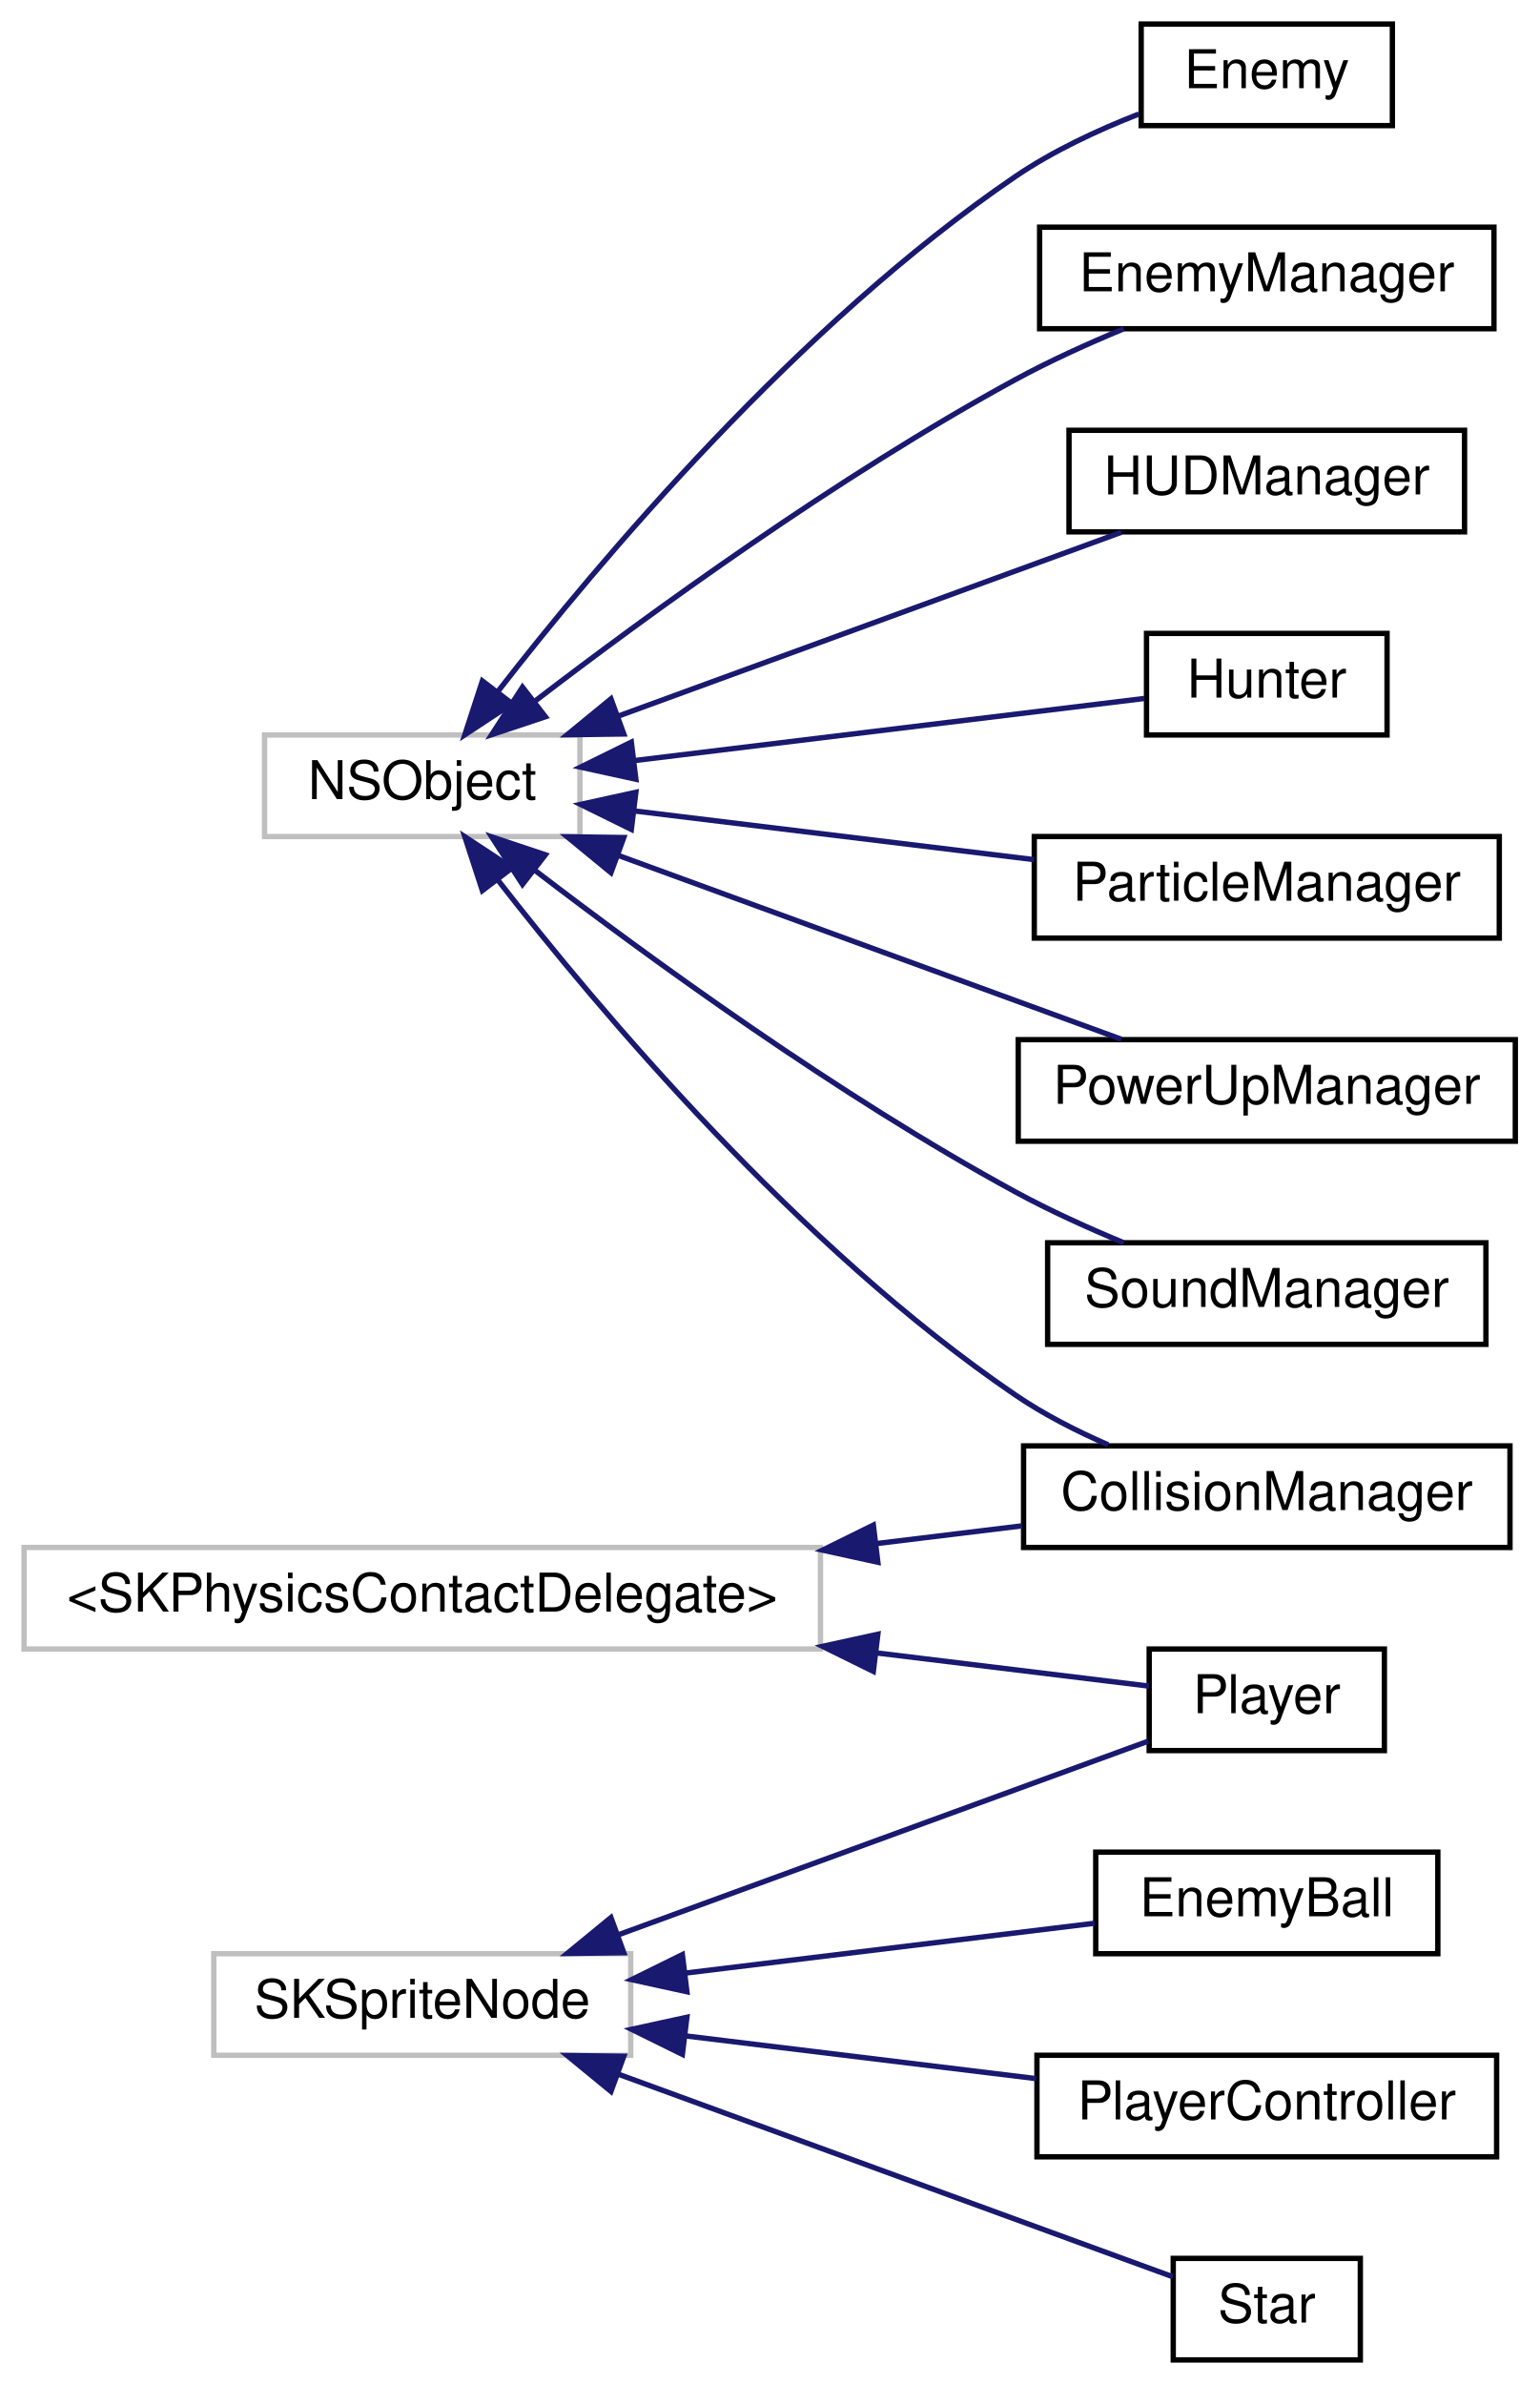
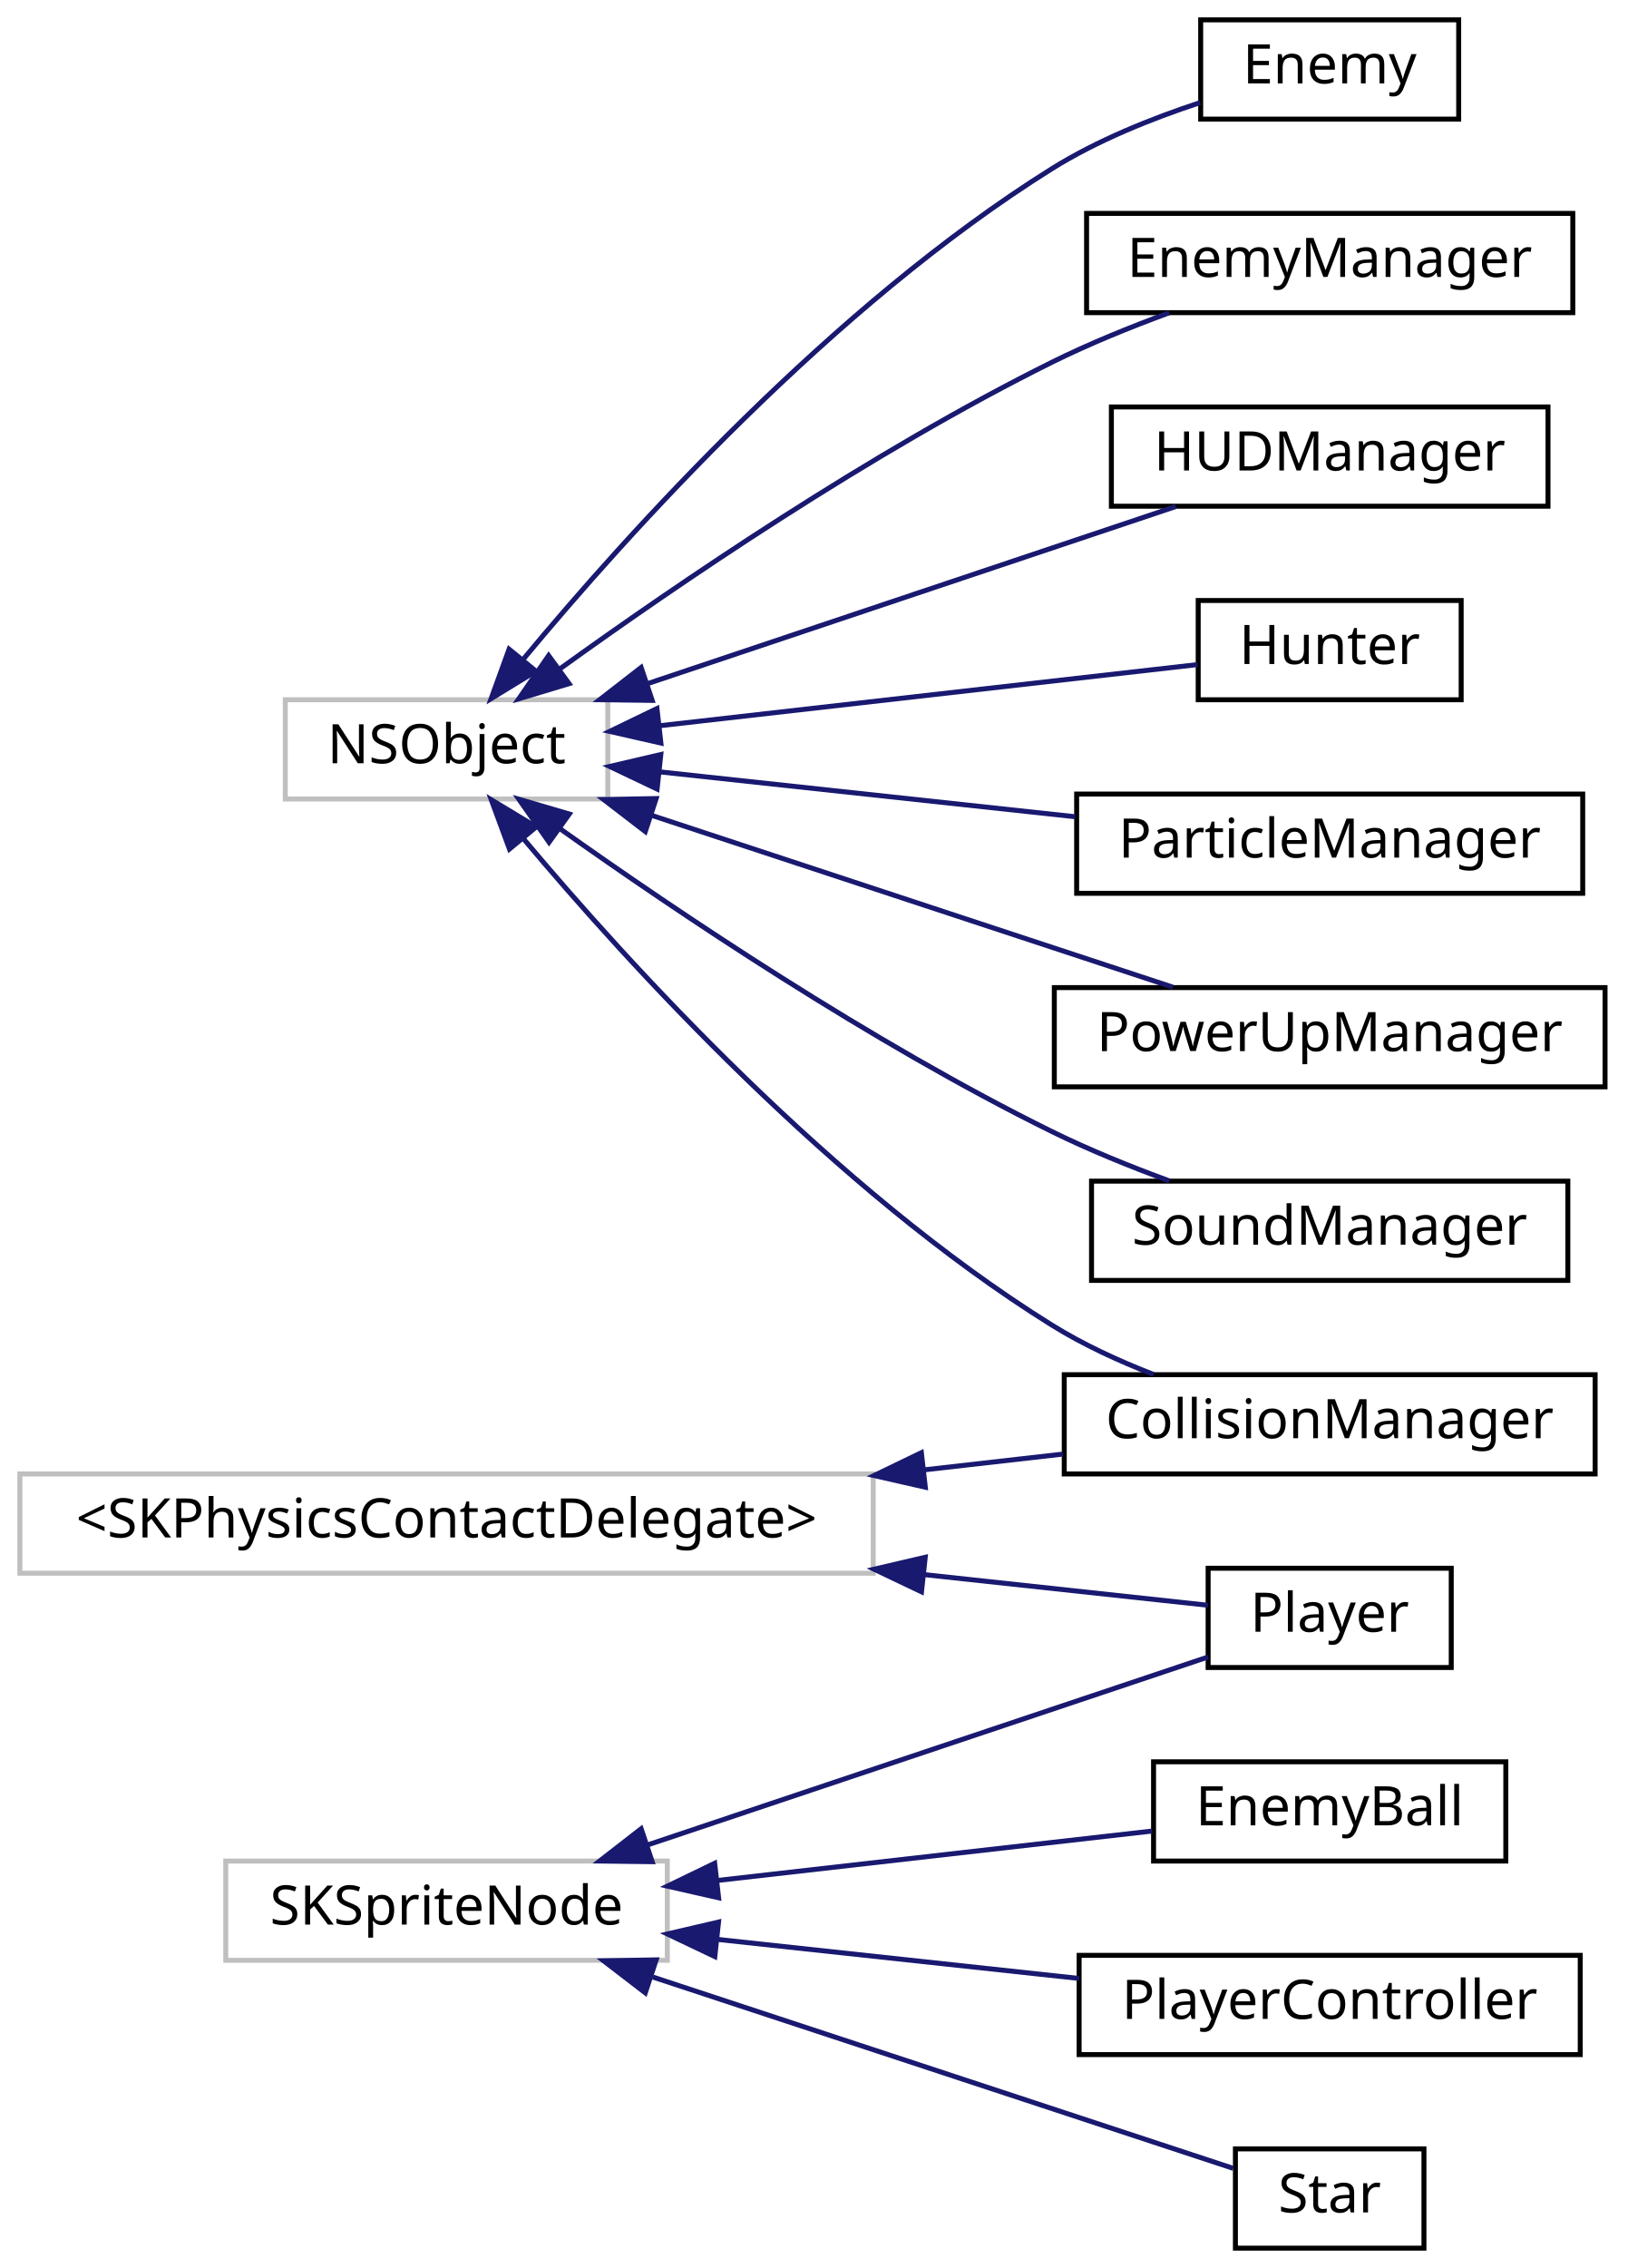
- <svg xmlns="http://www.w3.org/2000/svg" xmlns:xlink="http://www.w3.org/1999/xlink" width="288pt" height="446pt" viewBox="0.00 0.00 288.00 446.00">
-   <g id="graph0" class="graph" transform="scale(1 1) rotate(0) translate(4 442)">
-     <polygon fill="white" stroke="white" points="-4,4 -4,-442 284,-442 284,4 -4,4" />
+ <svg xmlns="http://www.w3.org/2000/svg" xmlns:xlink="http://www.w3.org/1999/xlink" width="328pt" height="457pt" viewBox="0.00 0.00 328.00 457.00">
+   <g id="graph0" class="graph" transform="scale(1 1) rotate(0) translate(4 453)">
+     <polygon fill="white" stroke="white" points="-4,4 -4,-453 324,-453 324,4 -4,4" />
    <g id="node1" class="node">
-       <polygon fill="white" stroke="#bfbfbf" points="45.5,-285.5 45.5,-304.5 104.5,-304.5 104.5,-285.5 45.5,-285.5" />
-       <text text-anchor="middle" x="75" y="-292.5" font-family="Helvetica,sans-Serif" font-size="10.00">NSObject</text>
+       <polygon fill="white" stroke="#bfbfbf" points="53.5,-292 53.5,-312 118.5,-312 118.5,-292 53.5,-292" />
+       <text text-anchor="middle" x="86" y="-299.2" font-family="Segoe UI Semibold" font-size="11.00">NSObject</text>
    </g>
    <g id="node2" class="node">
      <g id="a_node2">
        <a xlink:href="interface_collision_manager.html" target="_top" xlink:title="Handles collision events from SpriteKit and hands them over. ">
-           <polygon fill="white" stroke="black" points="187.5,-152.5 187.5,-171.5 278.5,-171.5 278.5,-152.5 187.5,-152.5" />
-           <text text-anchor="middle" x="233" y="-159.5" font-family="Helvetica,sans-Serif" font-size="10.00">CollisionManager</text>
+           <polygon fill="white" stroke="black" points="210.5,-156 210.5,-176 317.5,-176 317.5,-156 210.5,-156" />
+           <text text-anchor="middle" x="264" y="-163.2" font-family="Segoe UI Semibold" font-size="11.00">CollisionManager</text>
        </a>
      </g>
    </g>
    <g id="edge1" class="edge">
-       <path fill="none" stroke="midnightblue" d="M89.1,-277.421C108.103,-252.959 145.497,-208.56 186,-181 191.286,-177.403 197.36,-174.298 203.324,-171.701" />
-       <polygon fill="midnightblue" stroke="midnightblue" points="86.247,-275.391 82.96,-285.464 91.81,-279.639 86.247,-275.391" />
+       <path fill="none" stroke="midnightblue" d="M101.6,-283.882C122.694,-258.762 164.015,-213.365 208,-186 214.298,-182.082 221.476,-178.772 228.521,-176.042" />
+       <polygon fill="midnightblue" stroke="midnightblue" points="98.681,-281.919 95.012,-291.858 104.079,-286.377 98.681,-281.919" />
    </g>
    <g id="node3" class="node">
      <g id="a_node3">
        <a xlink:href="interface_enemy.html" target="_top" xlink:title="Represents any game obstacle for the player. ">
-           <polygon fill="white" stroke="black" points="209.5,-418.5 209.5,-437.5 256.5,-437.5 256.5,-418.5 209.5,-418.5" />
-           <text text-anchor="middle" x="233" y="-425.5" font-family="Helvetica,sans-Serif" font-size="10.00">Enemy</text>
+           <polygon fill="white" stroke="black" points="238,-429 238,-449 290,-449 290,-429 238,-429" />
+           <text text-anchor="middle" x="264" y="-436.2" font-family="Segoe UI Semibold" font-size="11.00">Enemy</text>
        </a>
      </g>
    </g>
    <g id="edge2" class="edge">
-       <path fill="none" stroke="midnightblue" d="M89.1,-312.579C108.103,-337.041 145.497,-381.44 186,-409 193.001,-413.764 201.383,-417.664 209.062,-420.665" />
-       <polygon fill="midnightblue" stroke="midnightblue" points="91.81,-310.361 82.96,-304.536 86.247,-314.609 91.81,-310.361" />
+       <path fill="none" stroke="midnightblue" d="M101.566,-320.282C122.619,-345.628 163.892,-391.427 208,-419 217.132,-424.709 228.132,-429.119 237.886,-432.327" />
+       <polygon fill="midnightblue" stroke="midnightblue" points="104.028,-317.764 94.991,-312.234 98.607,-322.192 104.028,-317.764" />
    </g>
    <g id="node4" class="node">
      <g id="a_node4">
        <a xlink:href="interface_enemy_manager.html" target="_top" xlink:title="Responsible for handling all enemies. ">
-           <polygon fill="white" stroke="black" points="190.5,-380.5 190.5,-399.5 275.5,-399.5 275.5,-380.5 190.5,-380.5" />
-           <text text-anchor="middle" x="233" y="-387.5" font-family="Helvetica,sans-Serif" font-size="10.00">EnemyManager</text>
+           <polygon fill="white" stroke="black" points="215,-390 215,-410 313,-410 313,-390 215,-390" />
+           <text text-anchor="middle" x="264" y="-397.2" font-family="Segoe UI Semibold" font-size="11.00">EnemyManager</text>
        </a>
      </g>
    </g>
    <g id="edge3" class="edge">
-       <path fill="none" stroke="midnightblue" d="M96.003,-310.767C117.431,-327.182 152.845,-352.967 186,-371 192.376,-374.468 199.52,-377.706 206.242,-380.491" />
-       <polygon fill="midnightblue" stroke="midnightblue" points="98.035,-307.914 87.985,-304.56 93.751,-313.449 98.035,-307.914" />
+       <path fill="none" stroke="midnightblue" d="M108.788,-318.183C132.357,-335.168 171.473,-361.872 208,-380 215.463,-383.704 223.788,-387.087 231.657,-389.975" />
+       <polygon fill="midnightblue" stroke="midnightblue" points="110.699,-315.245 100.555,-312.188 106.578,-320.904 110.699,-315.245" />
    </g>
    <g id="node5" class="node">
      <g id="a_node5">
        <a xlink:href="interface_h_u_d_manager.html" target="_top" xlink:title="Displays information for the player. ">
-           <polygon fill="white" stroke="black" points="196,-342.5 196,-361.5 270,-361.5 270,-342.5 196,-342.5" />
-           <text text-anchor="middle" x="233" y="-349.5" font-family="Helvetica,sans-Serif" font-size="10.00">HUDManager</text>
+           <polygon fill="white" stroke="black" points="220,-351 220,-371 308,-371 308,-351 220,-351" />
+           <text text-anchor="middle" x="264" y="-358.2" font-family="Segoe UI Semibold" font-size="11.00">HUDManager</text>
        </a>
      </g>
    </g>
    <g id="edge4" class="edge">
-       <path fill="none" stroke="midnightblue" d="M111.758,-308.065C140.433,-318.543 180.014,-333.005 205.804,-342.428" />
-       <polygon fill="midnightblue" stroke="midnightblue" points="112.705,-304.685 102.111,-304.541 110.302,-311.26 112.705,-304.685" />
+       <path fill="none" stroke="midnightblue" d="M126.428,-315.217C158.683,-326.03 203.616,-341.093 232.998,-350.942" />
+       <polygon fill="midnightblue" stroke="midnightblue" points="127.45,-311.869 116.856,-312.009 125.225,-318.506 127.45,-311.869" />
    </g>
    <g id="node6" class="node">
      <g id="a_node6">
        <a xlink:href="interface_hunter.html" target="_top" xlink:title="Advanced enemy that tries to catch the player. ">
-           <polygon fill="white" stroke="black" points="210.5,-304.5 210.5,-323.5 255.5,-323.5 255.5,-304.5 210.5,-304.5" />
-           <text text-anchor="middle" x="233" y="-311.5" font-family="Helvetica,sans-Serif" font-size="10.00">Hunter</text>
+           <polygon fill="white" stroke="black" points="237.5,-312 237.5,-332 290.5,-332 290.5,-312 237.5,-312" />
+           <text text-anchor="middle" x="264" y="-319.2" font-family="Segoe UI Semibold" font-size="11.00">Hunter</text>
        </a>
      </g>
    </g>
    <g id="edge5" class="edge">
-       <path fill="none" stroke="midnightblue" d="M114.768,-299.722C144.84,-303.384 185.432,-308.328 210.109,-311.334" />
-       <polygon fill="midnightblue" stroke="midnightblue" points="114.963,-296.22 104.613,-298.485 114.116,-303.168 114.963,-296.22" />
+       <path fill="none" stroke="midnightblue" d="M128.9,-306.761C162.622,-310.593 208.928,-315.855 237.363,-319.087" />
+       <polygon fill="midnightblue" stroke="midnightblue" points="129.204,-303.273 118.872,-305.622 128.413,-310.229 129.204,-303.273" />
    </g>
    <g id="node7" class="node">
      <g id="a_node7">
        <a xlink:href="interface_particle_manager.html" target="_top" xlink:title="Responsible for updating and drawing anything related to particles. ">
-           <polygon fill="white" stroke="black" points="189.5,-266.5 189.5,-285.5 276.5,-285.5 276.5,-266.5 189.5,-266.5" />
-           <text text-anchor="middle" x="233" y="-273.5" font-family="Helvetica,sans-Serif" font-size="10.00">ParticleManager</text>
+           <polygon fill="white" stroke="black" points="213,-273 213,-293 315,-293 315,-273 213,-273" />
+           <text text-anchor="middle" x="264" y="-280.2" font-family="Segoe UI Semibold" font-size="11.00">ParticleManager</text>
        </a>
      </g>
    </g>
    <g id="edge6" class="edge">
-       <path fill="none" stroke="midnightblue" d="M114.583,-290.301C137.301,-287.534 166.069,-284.03 189.443,-281.183" />
-       <polygon fill="midnightblue" stroke="midnightblue" points="114.116,-286.832 104.613,-291.515 114.963,-293.78 114.116,-286.832" />
+       <path fill="none" stroke="midnightblue" d="M128.839,-297.483C153.999,-294.767 186.182,-291.293 212.72,-288.428" />
+       <polygon fill="midnightblue" stroke="midnightblue" points="128.439,-294.006 118.872,-298.559 129.19,-300.966 128.439,-294.006" />
    </g>
    <g id="node8" class="node">
      <g id="a_node8">
        <a xlink:href="interface_power_up_manager.html" target="_top" xlink:title="Responsible for updating and drawing anything related to power ups. ">
-           <polygon fill="white" stroke="black" points="186.5,-228.5 186.5,-247.5 279.5,-247.5 279.5,-228.5 186.5,-228.5" />
-           <text text-anchor="middle" x="233" y="-235.5" font-family="Helvetica,sans-Serif" font-size="10.00">PowerUpManager</text>
+           <polygon fill="white" stroke="black" points="208.5,-234 208.5,-254 319.5,-254 319.5,-234 208.5,-234" />
+           <text text-anchor="middle" x="264" y="-241.2" font-family="Segoe UI Semibold" font-size="11.00">PowerUpManager</text>
        </a>
      </g>
    </g>
    <g id="edge7" class="edge">
-       <path fill="none" stroke="midnightblue" d="M111.758,-281.935C140.433,-271.457 180.014,-256.995 205.804,-247.572" />
-       <polygon fill="midnightblue" stroke="midnightblue" points="110.302,-278.74 102.111,-285.459 112.705,-285.315 110.302,-278.74" />
+       <path fill="none" stroke="midnightblue" d="M127.163,-288.764C159.144,-278.225 203.233,-263.696 232.4,-254.084" />
+       <polygon fill="midnightblue" stroke="midnightblue" points="126.059,-285.443 117.657,-291.897 128.25,-292.091 126.059,-285.443" />
    </g>
    <g id="node9" class="node">
      <g id="a_node9">
        <a xlink:href="interface_sound_manager.html" target="_top" xlink:title="Responsible for playing sound effects and music. ">
-           <polygon fill="white" stroke="black" points="192,-190.5 192,-209.5 274,-209.5 274,-190.5 192,-190.5" />
-           <text text-anchor="middle" x="233" y="-197.5" font-family="Helvetica,sans-Serif" font-size="10.00">SoundManager</text>
+           <polygon fill="white" stroke="black" points="216,-195 216,-215 312,-215 312,-195 216,-195" />
+           <text text-anchor="middle" x="264" y="-202.2" font-family="Segoe UI Semibold" font-size="11.00">SoundManager</text>
        </a>
      </g>
    </g>
    <g id="edge8" class="edge">
-       <path fill="none" stroke="midnightblue" d="M96.003,-279.233C117.431,-262.818 152.845,-237.033 186,-219 192.376,-215.532 199.52,-212.294 206.242,-209.509" />
-       <polygon fill="midnightblue" stroke="midnightblue" points="93.751,-276.551 87.985,-285.44 98.035,-282.086 93.751,-276.551" />
+       <path fill="none" stroke="midnightblue" d="M108.821,-286.047C132.418,-269.299 171.557,-242.954 208,-225 215.474,-221.318 223.803,-217.943 231.672,-215.056" />
+       <polygon fill="midnightblue" stroke="midnightblue" points="106.664,-283.287 100.577,-291.958 110.743,-288.976 106.664,-283.287" />
    </g>
    <g id="node10" class="node">
-       <polygon fill="white" stroke="#bfbfbf" points="0.5,-133.5 0.5,-152.5 149.5,-152.5 149.5,-133.5 0.5,-133.5" />
-       <text text-anchor="middle" x="75" y="-140.5" font-family="Helvetica,sans-Serif" font-size="10.00">&lt;SKPhysicsContactDelegate&gt;</text>
+       <polygon fill="white" stroke="#bfbfbf" points="0,-136 0,-156 172,-156 172,-136 0,-136" />
+       <text text-anchor="middle" x="86" y="-143.2" font-family="Segoe UI Semibold" font-size="11.00">&lt;SKPhysicsContactDelegate&gt;</text>
    </g>
    <g id="edge9" class="edge">
-       <path fill="none" stroke="midnightblue" d="M160.06,-153.238C169.416,-154.378 178.654,-155.503 187.233,-156.548" />
-       <polygon fill="midnightblue" stroke="midnightblue" points="160.238,-149.734 149.888,-151.999 159.392,-156.683 160.238,-149.734" />
+       <path fill="none" stroke="midnightblue" d="M182.205,-156.819C191.819,-157.911 201.317,-158.991 210.237,-160.004" />
+       <polygon fill="midnightblue" stroke="midnightblue" points="182.496,-153.329 172.164,-155.678 181.705,-160.285 182.496,-153.329" />
    </g>
    <g id="node11" class="node">
      <g id="a_node11">
        <a xlink:href="interface_player.html" target="_top" xlink:title="Player object that the user is actually controlling. ">
-           <polygon fill="white" stroke="black" points="211,-114.5 211,-133.5 255,-133.5 255,-114.5 211,-114.5" />
-           <text text-anchor="middle" x="233" y="-121.5" font-family="Helvetica,sans-Serif" font-size="10.00">Player</text>
+           <polygon fill="white" stroke="black" points="239.5,-117 239.5,-137 288.5,-137 288.5,-117 239.5,-117" />
+           <text text-anchor="middle" x="264" y="-124.2" font-family="Segoe UI Semibold" font-size="11.00">Player</text>
        </a>
      </g>
    </g>
    <g id="edge10" class="edge">
-       <path fill="none" stroke="midnightblue" d="M159.854,-132.787C178.875,-130.47 197.43,-128.21 210.959,-126.563" />
-       <polygon fill="midnightblue" stroke="midnightblue" points="159.392,-129.317 149.888,-134.001 160.238,-136.266 159.392,-129.317" />
+       <path fill="none" stroke="midnightblue" d="M182.31,-135.711C203.615,-133.411 224.344,-131.173 239.457,-129.542" />
+       <polygon fill="midnightblue" stroke="midnightblue" points="181.731,-132.253 172.164,-136.806 182.482,-139.212 181.731,-132.253" />
    </g>
    <g id="node12" class="node">
-       <polygon fill="white" stroke="#bfbfbf" points="36,-57.5 36,-76.5 114,-76.5 114,-57.5 36,-57.5" />
-       <text text-anchor="middle" x="75" y="-64.5" font-family="Helvetica,sans-Serif" font-size="10.00">SKSpriteNode</text>
+       <polygon fill="white" stroke="#bfbfbf" points="41.5,-58 41.5,-78 130.5,-78 130.5,-58 41.5,-58" />
+       <text text-anchor="middle" x="86" y="-65.2" font-family="Segoe UI Semibold" font-size="11.00">SKSpriteNode</text>
    </g>
    <g id="edge12" class="edge">
-       <path fill="none" stroke="midnightblue" d="M111.573,-79.998C142.19,-91.185 185.343,-106.952 210.819,-116.261" />
-       <polygon fill="midnightblue" stroke="midnightblue" points="112.705,-76.685 102.111,-76.54 110.302,-83.26 112.705,-76.685" />
+       <path fill="none" stroke="midnightblue" d="M126.68,-81.302C161.402,-92.942 210.672,-109.458 239.488,-119.118" />
+       <polygon fill="midnightblue" stroke="midnightblue" points="127.45,-77.868 116.856,-78.008 125.225,-84.505 127.45,-77.868" />
    </g>
    <g id="node13" class="node">
      <g id="a_node13">
        <a xlink:href="interface_enemy_ball.html" target="_top" xlink:title="Standard ball enemy which moves in a straight pattern. ">
-           <polygon fill="white" stroke="black" points="201,-76.5 201,-95.5 265,-95.5 265,-76.5 201,-76.5" />
-           <text text-anchor="middle" x="233" y="-83.5" font-family="Helvetica,sans-Serif" font-size="10.00">EnemyBall</text>
+           <polygon fill="white" stroke="black" points="228.5,-78 228.5,-98 299.5,-98 299.5,-78 228.5,-78" />
+           <text text-anchor="middle" x="264" y="-85.2" font-family="Segoe UI Semibold" font-size="11.00">EnemyBall</text>
        </a>
      </g>
    </g>
    <g id="edge11" class="edge">
-       <path fill="none" stroke="midnightblue" d="M124.168,-72.867C149.116,-75.905 178.857,-79.528 200.78,-82.198" />
-       <polygon fill="midnightblue" stroke="midnightblue" points="124.512,-69.383 114.162,-71.648 123.665,-76.331 124.512,-69.383" />
+       <path fill="none" stroke="midnightblue" d="M140.704,-74.103C169.156,-77.336 203.278,-81.213 228.241,-84.05" />
+       <polygon fill="midnightblue" stroke="midnightblue" points="140.837,-70.595 130.506,-72.944 140.046,-77.551 140.837,-70.595" />
    </g>
    <g id="node14" class="node">
      <g id="a_node14">
        <a xlink:href="interface_player_controller.html" target="_top" xlink:title="Visual joystick which controls the player. ">
-           <polygon fill="white" stroke="black" points="190,-38.5 190,-57.5 276,-57.5 276,-38.5 190,-38.5" />
-           <text text-anchor="middle" x="233" y="-45.5" font-family="Helvetica,sans-Serif" font-size="10.00">PlayerController</text>
+           <polygon fill="white" stroke="black" points="213.5,-39 213.5,-59 314.5,-59 314.5,-39 213.5,-39" />
+           <text text-anchor="middle" x="264" y="-46.2" font-family="Segoe UI Semibold" font-size="11.00">PlayerController</text>
        </a>
      </g>
    </g>
    <g id="edge13" class="edge">
-       <path fill="none" stroke="midnightblue" d="M124.167,-61.134C145.17,-58.575 169.571,-55.604 189.844,-53.134" />
-       <polygon fill="midnightblue" stroke="midnightblue" points="123.665,-57.669 114.162,-62.352 124.512,-64.617 123.665,-57.669" />
+       <path fill="none" stroke="midnightblue" d="M140.531,-62.221C163.733,-59.716 190.733,-56.802 213.467,-54.347" />
+       <polygon fill="midnightblue" stroke="midnightblue" points="140.072,-58.75 130.506,-63.303 140.824,-65.71 140.072,-58.75" />
    </g>
    <g id="node15" class="node">
      <g id="a_node15">
        <a xlink:href="interface_star.html" target="_top" xlink:title="Goal object, player needs to collect this. ">
-           <polygon fill="white" stroke="black" points="215.5,-0.5 215.5,-19.5 250.5,-19.5 250.5,-0.5 215.5,-0.5" />
-           <text text-anchor="middle" x="233" y="-7.5" font-family="Helvetica,sans-Serif" font-size="10.00">Star</text>
+           <polygon fill="white" stroke="black" points="245,-0 245,-20 283,-20 283,-0 245,-0" />
+           <text text-anchor="middle" x="264" y="-7.2" font-family="Segoe UI Semibold" font-size="11.00">Star</text>
        </a>
      </g>
    </g>
    <g id="edge14" class="edge">
-       <path fill="none" stroke="midnightblue" d="M111.717,-53.949C144.256,-42.06 190.864,-25.031 215.414,-16.06" />
-       <polygon fill="midnightblue" stroke="midnightblue" points="110.302,-50.74 102.111,-57.459 112.705,-57.315 110.302,-50.74" />
+       <path fill="none" stroke="midnightblue" d="M127.589,-54.624C164.406,-42.491 217.009,-25.156 244.56,-16.077" />
+       <polygon fill="midnightblue" stroke="midnightblue" points="126.059,-51.443 117.657,-57.897 128.25,-58.091 126.059,-51.443" />
    </g>
  </g>
</svg>
